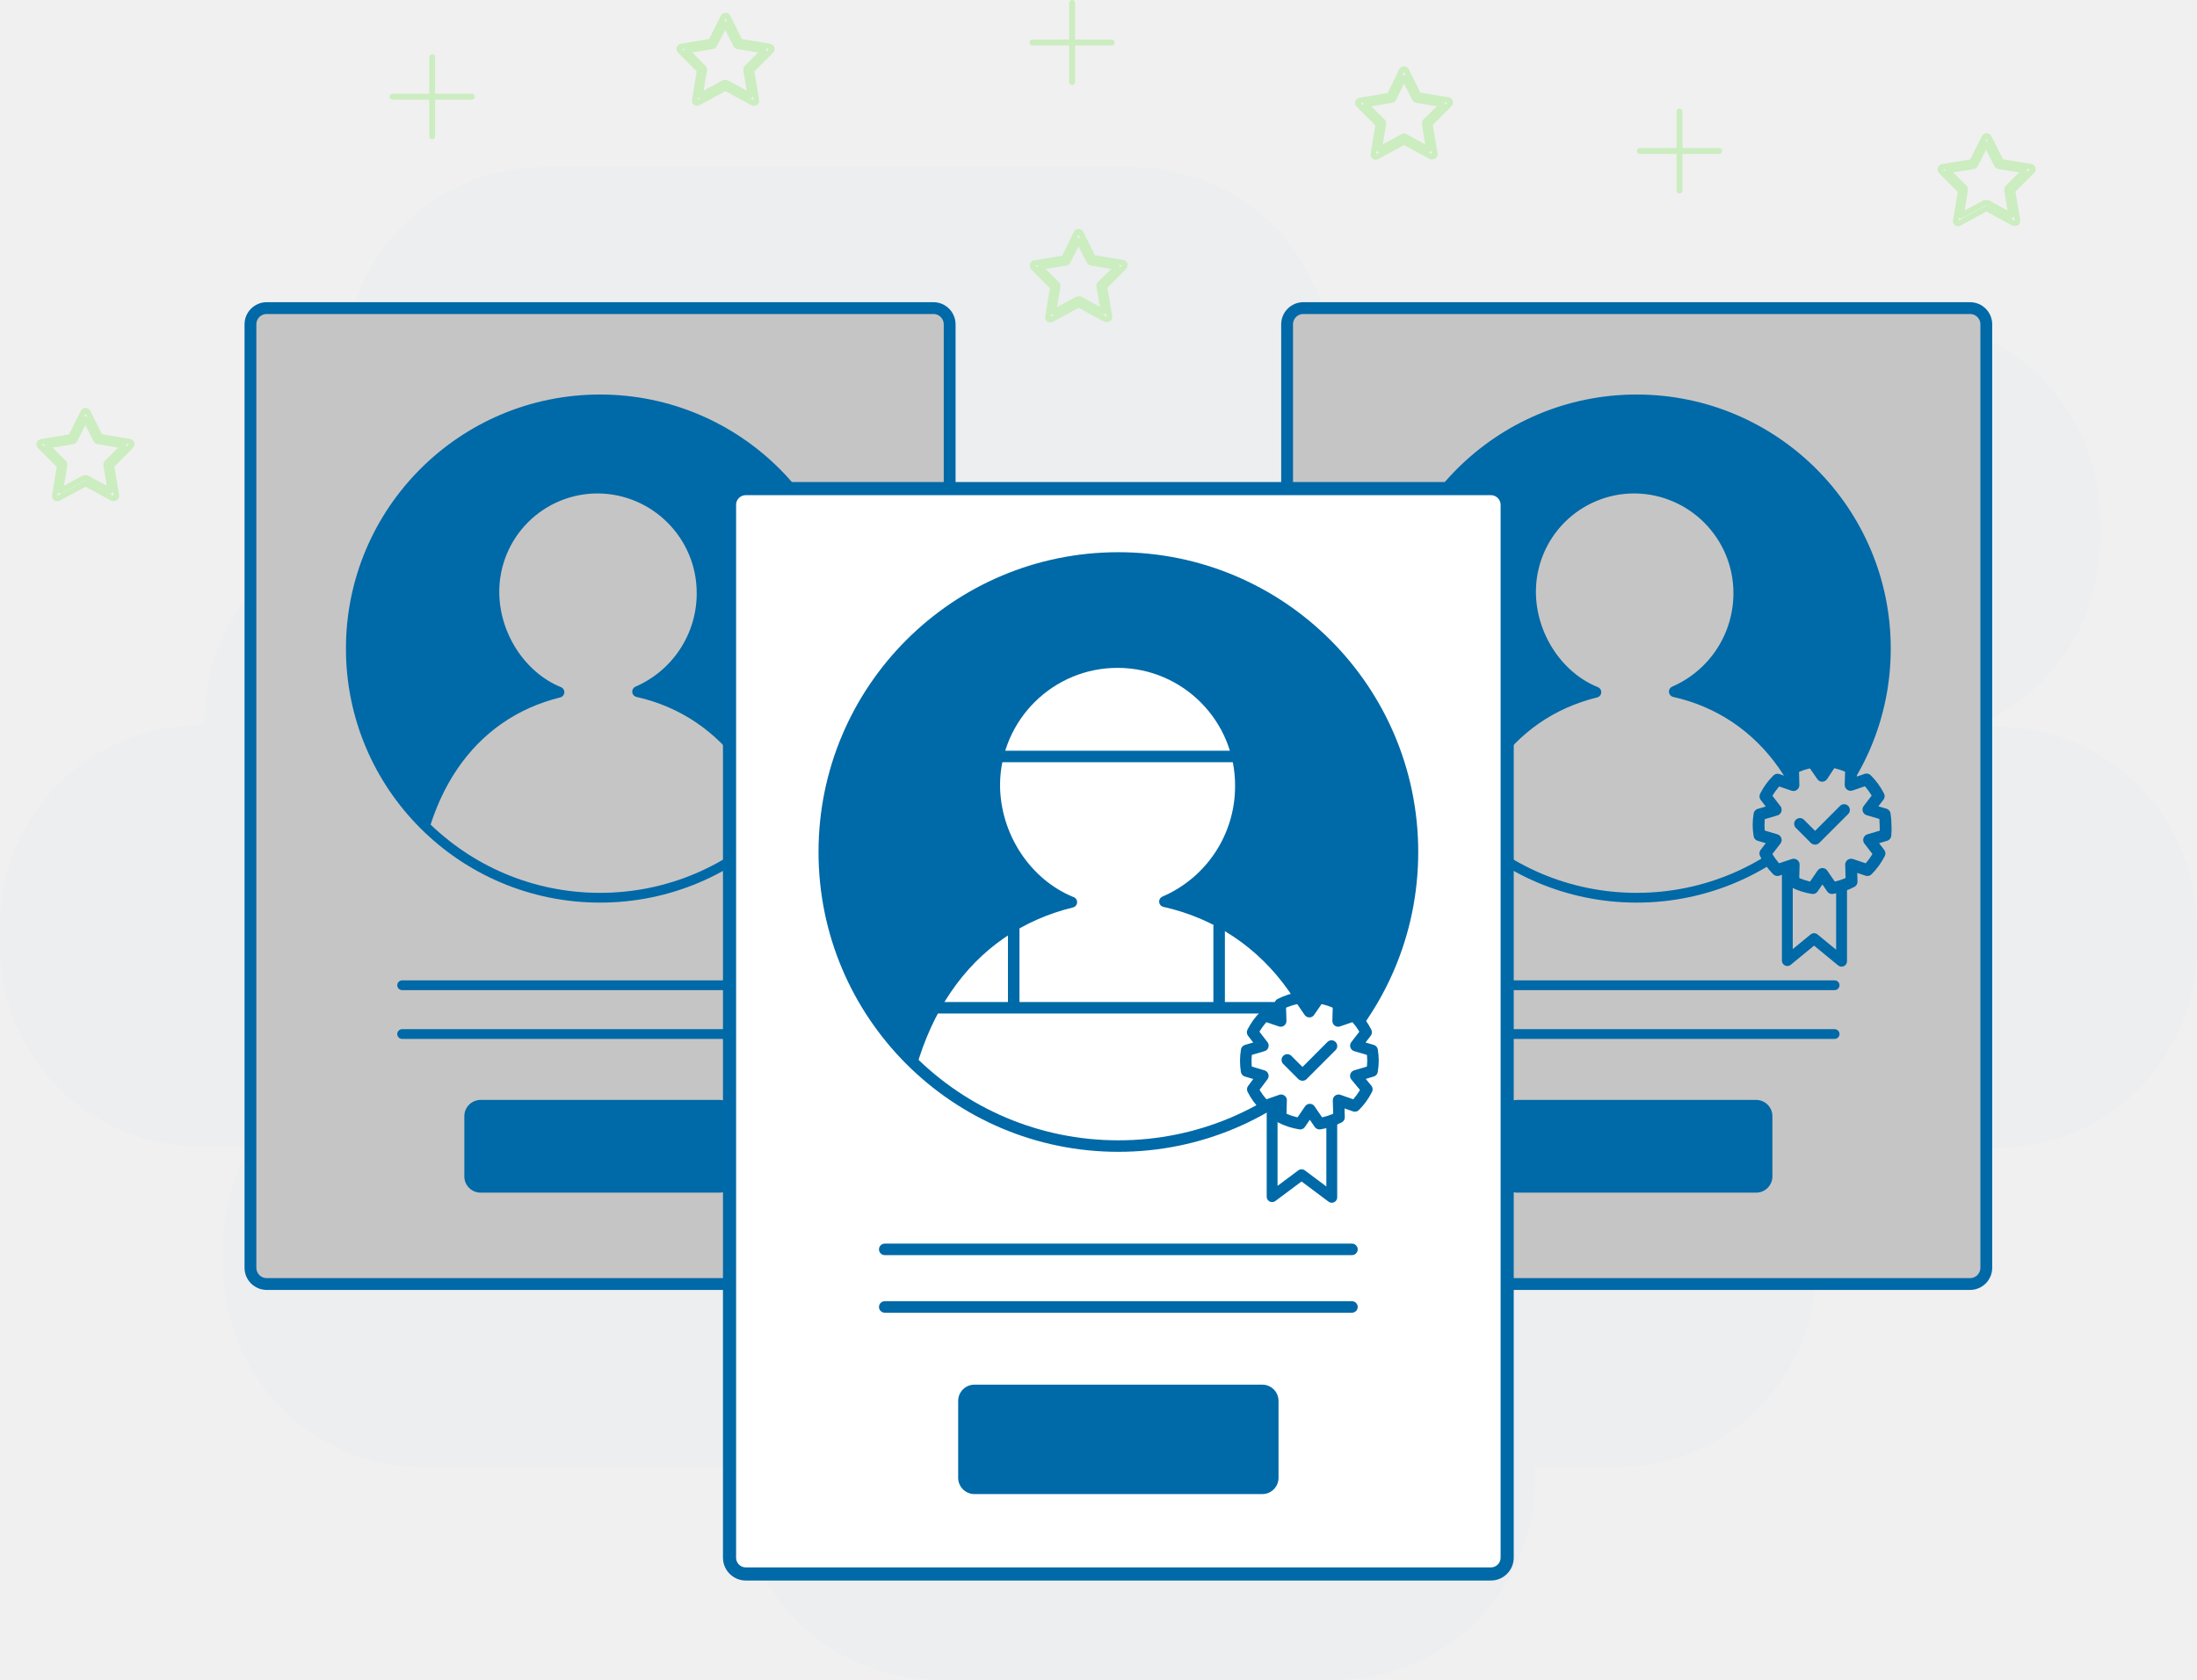
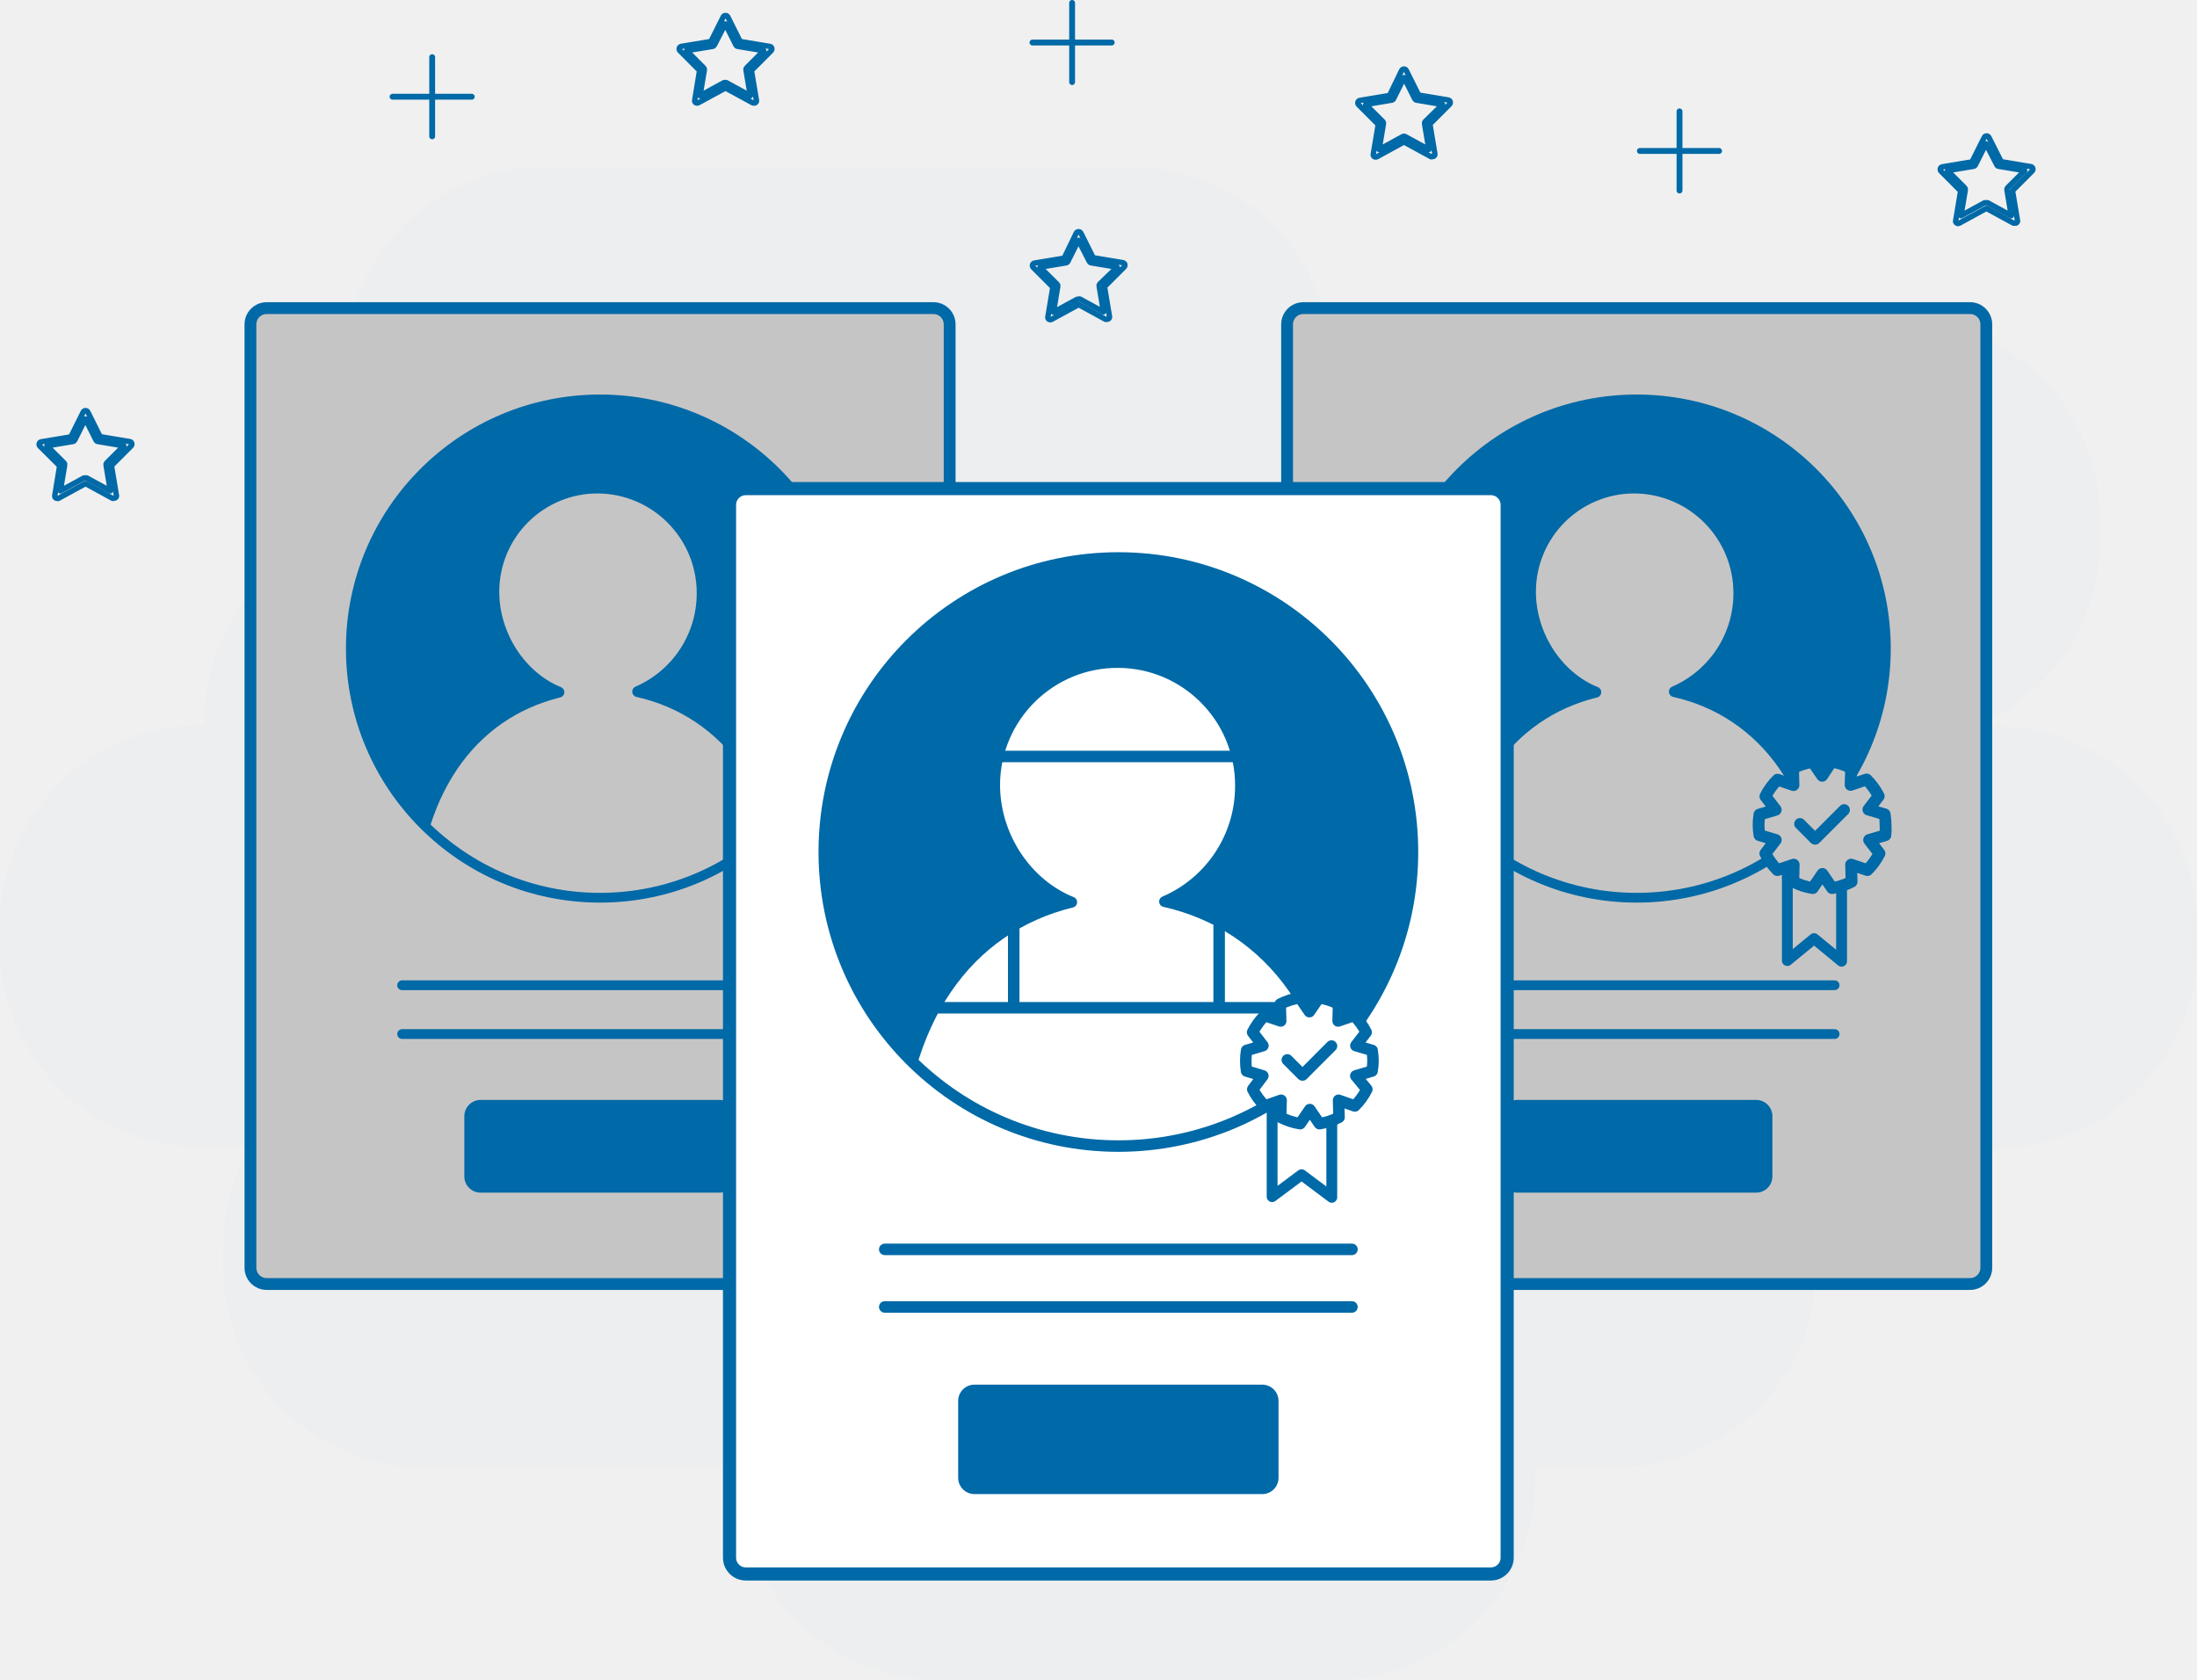
<svg xmlns="http://www.w3.org/2000/svg" viewBox="0 0 405.11 309.79">
  <defs>
-     <style>.cls-1,.cls-2,.cls-7{fill:#0069a7;}.cls-1,.cls-10,.cls-11,.cls-13,.cls-14,.cls-16,.cls-17,.cls-18,.cls-19,.cls-2,.cls-5,.cls-6,.cls-9{stroke:#0069a7;}.cls-1,.cls-10,.cls-11,.cls-13,.cls-14,.cls-16,.cls-17,.cls-18,.cls-19,.cls-2,.cls-20,.cls-21,.cls-5,.cls-6,.cls-9{stroke-linejoin:round;}.cls-1,.cls-10,.cls-6{stroke-width:1.8px;}.cls-11,.cls-14,.cls-17,.cls-19,.cls-2{stroke-width:2.12px;}.cls-3{opacity:0.46;}.cls-4{fill:#e8ebef;}.cls-11,.cls-5,.cls-9{fill:#c6c5c5;}.cls-5{stroke-width:2.18px;}.cls-10,.cls-14,.cls-17,.cls-20,.cls-21,.cls-6{fill:none;}.cls-11,.cls-14,.cls-18,.cls-19,.cls-21,.cls-6{stroke-linecap:round;}.cls-8{clip-path:url(#clip-path);}.cls-16,.cls-18,.cls-9{stroke-width:2px;}.cls-12{clip-path:url(#clip-path-2);}.cls-13,.cls-16,.cls-18,.cls-19{fill:#fff;}.cls-13{stroke-width:2.42px;}.cls-15{clip-path:url(#clip-path-3);}.cls-20,.cls-21{stroke:#cbedc0;}.cls-21{stroke-width:1.08px;}</style>
+     <style>.cls-1,.cls-2,.cls-7{fill:#0069a7;}.cls-1,.cls-10,.cls-11,.cls-13,.cls-14,.cls-16,.cls-17,.cls-18,.cls-19,.cls-2,.cls-5,.cls-6,.cls-9{stroke:#0069a7;}.cls-1,.cls-10,.cls-11,.cls-13,.cls-14,.cls-16,.cls-17,.cls-18,.cls-19,.cls-2,.cls-20,.cls-21,.cls-5,.cls-6,.cls-9{stroke-linejoin:round;}.cls-1,.cls-10,.cls-6{stroke-width:1.8px;}.cls-11,.cls-14,.cls-17,.cls-19,.cls-2{stroke-width:2.12px;}.cls-3{opacity:0.46;}.cls-4{fill:#e8ebef;}.cls-11,.cls-5,.cls-9{fill:#c6c5c5;}.cls-5{stroke-width:2.18px;}.cls-10,.cls-14,.cls-17,.cls-20,.cls-21,.cls-6{fill:none;}.cls-11,.cls-14,.cls-18,.cls-19,.cls-21,.cls-6{stroke-linecap:round;}.cls-8{clip-path:url(#clip-path);}.cls-16,.cls-18,.cls-9{stroke-width:2px;}.cls-12{clip-path:url(#clip-path-2);}.cls-13,.cls-16,.cls-18,.cls-19{fill:#fff;}.cls-13{stroke-width:2.42px;}.cls-15{clip-path:url(#clip-path-3);}.cls-20,.cls-21{stroke:#0069a7;}.cls-21{stroke-width:1.08px;}</style>
    <clipPath id="clip-path">
      <circle class="cls-1" cx="301.79" cy="119.61" r="45.95" />
    </clipPath>
    <clipPath id="clip-path-2">
      <circle class="cls-1" cx="110.64" cy="119.61" r="45.95" />
    </clipPath>
    <clipPath id="clip-path-3">
      <circle class="cls-2" cx="206.22" cy="157.13" r="54.23" />
    </clipPath>
  </defs>
  <g id="Layer_2" data-name="Layer 2">
    <g id="Layer_1-2" data-name="Layer 1">
      <g class="cls-3">
        <rect class="cls-4" x="41.18" y="192.91" width="293.76" height="77.67" rx="36.94" ry="36.94" />
        <rect class="cls-4" x="111.35" y="134.03" width="293.76" height="77.67" rx="36.94" ry="36.94" />
        <rect class="cls-4" x="63.46" y="30.82" width="182.11" height="73.87" rx="36.94" ry="36.94" />
        <rect class="cls-4" x="93.46" y="58.92" width="293.76" height="77.67" rx="36.94" ry="36.94" />
        <rect class="cls-4" y="133.77" width="293.76" height="77.67" rx="36.94" ry="36.94" />
        <rect class="cls-4" x="37.65" y="96.18" width="293.76" height="77.67" rx="36.94" ry="36.94" />
        <rect class="cls-4" x="136.18" y="232.11" width="146.88" height="77.67" rx="36.94" ry="36.94" />
      </g>
      <rect class="cls-5" x="237.33" y="56.82" width="128.93" height="179.98" rx="3" ry="3" />
      <line class="cls-6" x1="265.3" y1="181.7" x2="338.29" y2="181.7" />
      <line class="cls-6" x1="265.3" y1="190.7" x2="338.29" y2="190.7" />
      <circle class="cls-7" cx="301.79" cy="119.61" r="45.95" />
      <g class="cls-8">
        <path class="cls-9" d="M308.74,127.55a19.77,19.77,0,0,0,11.89-18.15A19.38,19.38,0,0,0,301.42,90a19.13,19.13,0,0,0-19.21,19.11c0,8.08,5,15.7,12.05,18.54-16.25,4-26.89,18.53-27.32,41.53h69.73C336.67,146.18,325.19,131.24,308.74,127.55Z" />
      </g>
      <circle class="cls-10" cx="301.79" cy="119.61" r="45.95" />
      <rect class="cls-7" x="276.77" y="202.85" width="50.05" height="17.1" rx="3" ry="3" />
      <polygon class="cls-9" points="329.57 160.18 329.57 177.15 334.5 173.1 339.57 177.27 339.57 160.18 329.57 160.18" />
      <path class="cls-5" d="M347.68,152.1a11.14,11.14,0,0,0-.16-1.92l-3-.88,1.9-2.47a11.82,11.82,0,0,0-2.24-3.08l-2.94,1,.09-3.11a11.73,11.73,0,0,0-3.62-1.17L336,143.07l-1.76-2.56a11.65,11.65,0,0,0-3.62,1.17l.08,3.11-2.93-1a11.38,11.38,0,0,0-2.24,3.08l1.9,2.47-3,.88a12.23,12.23,0,0,0-.16,1.92,11.63,11.63,0,0,0,.16,1.88l3,.89-1.91,2.48a11.64,11.64,0,0,0,2.22,3.07l3-1-.08,3.14a11.63,11.63,0,0,0,3.6,1.18l1.78-2.6,1.78,2.6a11.63,11.63,0,0,0,3.6-1.18l-.09-3.14,3,1a11.9,11.9,0,0,0,2.23-3.07l-1.91-2.48,3-.89A11.63,11.63,0,0,0,347.68,152.1Z" />
      <line class="cls-11" x1="331.89" y1="151.93" x2="334.56" y2="154.6" />
      <line class="cls-11" x1="340.04" y1="149.37" x2="334.7" y2="154.71" />
      <rect class="cls-5" x="46.18" y="56.82" width="128.93" height="179.98" rx="3" ry="3" />
      <line class="cls-6" x1="74.15" y1="181.7" x2="147.14" y2="181.7" />
      <line class="cls-6" x1="74.15" y1="190.7" x2="147.14" y2="190.7" />
      <circle class="cls-7" cx="110.64" cy="119.61" r="45.95" />
      <g class="cls-12">
        <path class="cls-9" d="M117.58,127.55a19.75,19.75,0,0,0,11.89-18.15A19.37,19.37,0,0,0,110.27,90a19.13,19.13,0,0,0-19.21,19.11c0,8.08,5,15.7,12,18.54-16.24,4-26.89,18.53-27.32,41.53h69.74C145.52,146.18,134,131.24,117.58,127.55Z" />
      </g>
      <circle class="cls-10" cx="110.64" cy="119.61" r="45.95" />
      <rect class="cls-7" x="85.62" y="202.85" width="50.05" height="17.1" rx="3" ry="3" />
      <rect class="cls-13" x="134.52" y="90.11" width="143.39" height="200.16" rx="3" ry="3" />
      <line class="cls-14" x1="163.14" y1="230.41" x2="249.29" y2="230.41" />
      <line class="cls-14" x1="163.14" y1="241.03" x2="249.29" y2="241.03" />
      <circle class="cls-7" cx="206.22" cy="157.13" r="54.23" />
      <g class="cls-15">
        <path class="cls-16" d="M214.74,166.27a23.15,23.15,0,0,0,14-21.3,22.67,22.67,0,1,0-45.34-.26c0,9.53,5.88,18.32,14.21,21.67-19.17,4.69-31.74,21.8-32.24,48.8h82.3C247.71,188.18,234.16,170.63,214.74,166.27Z" />
      </g>
      <circle class="cls-17" cx="206.22" cy="157.13" r="54.23" />
      <line class="cls-14" x1="183.73" y1="139.51" x2="227.49" y2="139.51" />
      <line class="cls-14" x1="224.8" y1="170.86" x2="224.8" y2="184.74" />
      <line class="cls-14" x1="186.92" y1="170.86" x2="186.92" y2="184.74" />
      <line class="cls-14" x1="173.12" y1="185.85" x2="240.07" y2="185.85" />
      <polygon class="cls-18" points="234.57 204.18 234.57 220.69 240 216.64 245.57 220.81 245.57 204.18 234.57 204.18" />
      <path class="cls-19" d="M253.17,195.64a12.23,12.23,0,0,0-.16-1.92l-3-.88,1.9-2.47a11.38,11.38,0,0,0-2.24-3.08l-2.93,1,.08-3.11a11.65,11.65,0,0,0-3.62-1.17l-1.76,2.56-1.76-2.56a11.82,11.82,0,0,0-3.62,1.17l.09,3.11-2.94-1a11.82,11.82,0,0,0-2.24,3.08l1.9,2.47-3,.88a12.23,12.23,0,0,0-.16,1.92,11.63,11.63,0,0,0,.15,1.88l3,.89L231,200.89a11.73,11.73,0,0,0,2.23,3.07l3-1.05-.09,3.14a11.63,11.63,0,0,0,3.6,1.18l1.78-2.6,1.78,2.6a11.69,11.69,0,0,0,3.61-1.18l-.09-3.14,3,1.05a11.48,11.48,0,0,0,2.22-3.07L250,198.41l3-.89A11.63,11.63,0,0,0,253.17,195.64Z" />
      <line class="cls-19" x1="237.37" y1="195.47" x2="240.04" y2="198.14" />
      <line class="cls-19" x1="245.52" y1="192.91" x2="240.19" y2="198.25" />
      <rect class="cls-7" x="176.68" y="255.36" width="59.07" height="20.18" rx="3" ry="3" />
      <path class="cls-20" d="M264,28.91l-.11,0-5-2.73-5,2.73a.47.47,0,0,1-.26.05.41.41,0,0,1-.24-.08.37.37,0,0,1-.16-.21.46.46,0,0,1,0-.26l.91-5.46-3.62-3.62a.45.45,0,0,1-.13-.23.39.39,0,0,1,0-.26.42.42,0,0,1,.13-.21.53.53,0,0,1,.24-.11l5.46-.91L258.45,13a.59.59,0,0,1,.18-.2.48.48,0,0,1,.5,0,.59.59,0,0,1,.18.2l2.26,4.53,5.46.91a.53.53,0,0,1,.24.11.43.43,0,0,1,.14.21.46.46,0,0,1,0,.26.45.45,0,0,1-.13.23l-3.62,3.62.91,5.46a.46.46,0,0,1,0,.26.37.37,0,0,1-.16.21.38.38,0,0,1-.13.06.39.39,0,0,1-.15,0Zm-5-3.77.11.05,4.36,2.38-.79-4.74a.53.53,0,0,1,0-.22.67.67,0,0,1,.12-.2L266,19.27l-4.79-.8a.4.4,0,0,1-.21-.09.58.58,0,0,1-.14-.17l-1.95-3.9-1.95,3.9a.46.46,0,0,1-.14.17.4.4,0,0,1-.21.09l-4.79.8,3.15,3.14a.67.67,0,0,1,.12.2.53.53,0,0,1,0,.22l-.79,4.74,4.36-2.38.11-.05.12,0Z" />
      <path class="cls-20" d="M371.39,41.16l-.11,0-5-2.73-5,2.73a.48.48,0,0,1-.26.06.5.5,0,0,1-.24-.09.39.39,0,0,1-.16-.2.51.51,0,0,1,0-.27l.91-5.45-3.62-3.63a.42.42,0,0,1-.13-.22.46.46,0,0,1,0-.26.46.46,0,0,1,.14-.22.66.66,0,0,1,.24-.11l5.46-.91,2.26-4.52a.51.51,0,0,1,.18-.2.48.48,0,0,1,.5,0,.51.51,0,0,1,.18.2L369,29.82l5.46.91a.66.66,0,0,1,.24.11.55.55,0,0,1,.14.22.46.46,0,0,1,0,.26.42.42,0,0,1-.13.22l-3.62,3.63.91,5.45a.51.51,0,0,1,0,.27.39.39,0,0,1-.16.2.38.38,0,0,1-.13.06.4.4,0,0,1-.15,0Zm-5-3.77.11,0,4.36,2.38-.79-4.74a.55.55,0,0,1,0-.22.62.62,0,0,1,.12-.19l3.15-3.15-4.79-.8a.4.4,0,0,1-.21-.09.47.47,0,0,1-.14-.17l-2-3.89-1.95,3.89a.47.47,0,0,1-.14.17.4.4,0,0,1-.21.09l-4.79.8,3.15,3.15a.62.62,0,0,1,.12.19.55.55,0,0,1,0,.22l-.79,4.74,4.36-2.38.11,0,.12,0Z" />
      <path class="cls-20" d="M20.88,91.91l-.11,0-5-2.73-5,2.73a.47.47,0,0,1-.26,0,.41.41,0,0,1-.24-.08.37.37,0,0,1-.16-.21.46.46,0,0,1,0-.26L11,85.91,7.36,82.29a.45.45,0,0,1-.13-.23.46.46,0,0,1,0-.26.52.52,0,0,1,.14-.21.53.53,0,0,1,.24-.11l5.46-.91L15.34,76a.59.59,0,0,1,.18-.2.48.48,0,0,1,.5,0,.59.59,0,0,1,.18.2l2.26,4.53,5.46.91a.53.53,0,0,1,.24.11.43.43,0,0,1,.14.21.46.46,0,0,1,0,.26.45.45,0,0,1-.13.23l-3.62,3.62.91,5.46a.46.46,0,0,1,0,.26.37.37,0,0,1-.16.21.38.38,0,0,1-.13.06.39.39,0,0,1-.15,0Zm-5-3.77.11,0,4.36,2.38-.79-4.74a.53.53,0,0,1,0-.22.67.67,0,0,1,.12-.2l3.15-3.14-4.79-.8a.4.4,0,0,1-.21-.09.58.58,0,0,1-.14-.17l-1.95-3.9-1.95,3.9a.58.58,0,0,1-.14.17.4.4,0,0,1-.21.09l-4.79.8,3.15,3.14a.67.67,0,0,1,.12.2.53.53,0,0,1,0,.22l-.79,4.74,4.36-2.38.11,0,.12,0Z" />
      <path class="cls-20" d="M204,58.91l-.11,0-5-2.73-5,2.73a.47.47,0,0,1-.26.05.41.41,0,0,1-.24-.08.37.37,0,0,1-.16-.21.46.46,0,0,1,0-.26l.91-5.46-3.62-3.62a.45.45,0,0,1-.13-.23.39.39,0,0,1,0-.26.42.42,0,0,1,.13-.21.53.53,0,0,1,.24-.11l5.46-.91L198.45,43a.59.59,0,0,1,.18-.2.48.48,0,0,1,.5,0,.59.59,0,0,1,.18.2l2.26,4.53,5.46.91a.53.53,0,0,1,.24.11.43.43,0,0,1,.14.21.46.46,0,0,1,0,.26.45.45,0,0,1-.13.23l-3.62,3.62.91,5.46a.46.46,0,0,1,0,.26.37.37,0,0,1-.16.21.38.38,0,0,1-.13.06.39.39,0,0,1-.15,0Zm-5-3.77.11,0,4.36,2.38-.79-4.74a.53.53,0,0,1,0-.22.67.67,0,0,1,.12-.2L206,49.27l-4.79-.8a.4.4,0,0,1-.21-.09.58.58,0,0,1-.14-.17l-2-3.9-1.95,3.9a.46.46,0,0,1-.14.17.4.4,0,0,1-.21.09l-4.79.8,3.15,3.14a.67.67,0,0,1,.12.2.53.53,0,0,1,0,.22l-.79,4.74,4.36-2.38.11,0,.12,0Z" />
      <line class="cls-21" x1="316.99" y1="27.84" x2="302.38" y2="27.84" />
      <line class="cls-21" x1="309.69" y1="20.54" x2="309.69" y2="35.14" />
      <line class="cls-21" x1="86.99" y1="17.84" x2="72.38" y2="17.84" />
      <line class="cls-21" x1="79.69" y1="10.54" x2="79.69" y2="25.14" />
      <line class="cls-21" x1="204.99" y1="7.84" x2="190.38" y2="7.84" />
      <line class="cls-21" x1="197.69" y1="0.54" x2="197.69" y2="15.14" />
      <path class="cls-20" d="M138.88,19l-.11-.05-5-2.72-5,2.72a.4.4,0,0,1-.26.06.62.62,0,0,1-.24-.08.46.46,0,0,1-.16-.21.5.5,0,0,1,0-.27L129,13l-3.62-3.63a.42.42,0,0,1-.13-.22.46.46,0,0,1,0-.26.55.55,0,0,1,.14-.22.66.66,0,0,1,.24-.11l5.46-.91,2.26-4.52a.51.51,0,0,1,.18-.2.48.48,0,0,1,.5,0,.51.51,0,0,1,.18.2l2.26,4.52,5.46.91a.66.66,0,0,1,.24.11.46.46,0,0,1,.14.22.46.46,0,0,1,0,.26.42.42,0,0,1-.13.22L138.56,13l.91,5.45a.5.5,0,0,1,0,.27.46.46,0,0,1-.16.21l-.13.06L139,19Zm-5-3.78.11.05,4.36,2.38-.79-4.74a.57.57,0,0,1,0-.22.62.62,0,0,1,.12-.19l3.15-3.15-4.79-.8a.49.49,0,0,1-.21-.08.62.62,0,0,1-.14-.18l-1.95-3.89-2,3.89a.62.62,0,0,1-.14.18.49.49,0,0,1-.21.08l-4.79.8,3.15,3.15a.62.62,0,0,1,.12.19.57.57,0,0,1,0,.22l-.79,4.74,4.36-2.38.11-.05h.24Z" />
    </g>
  </g>
</svg>
